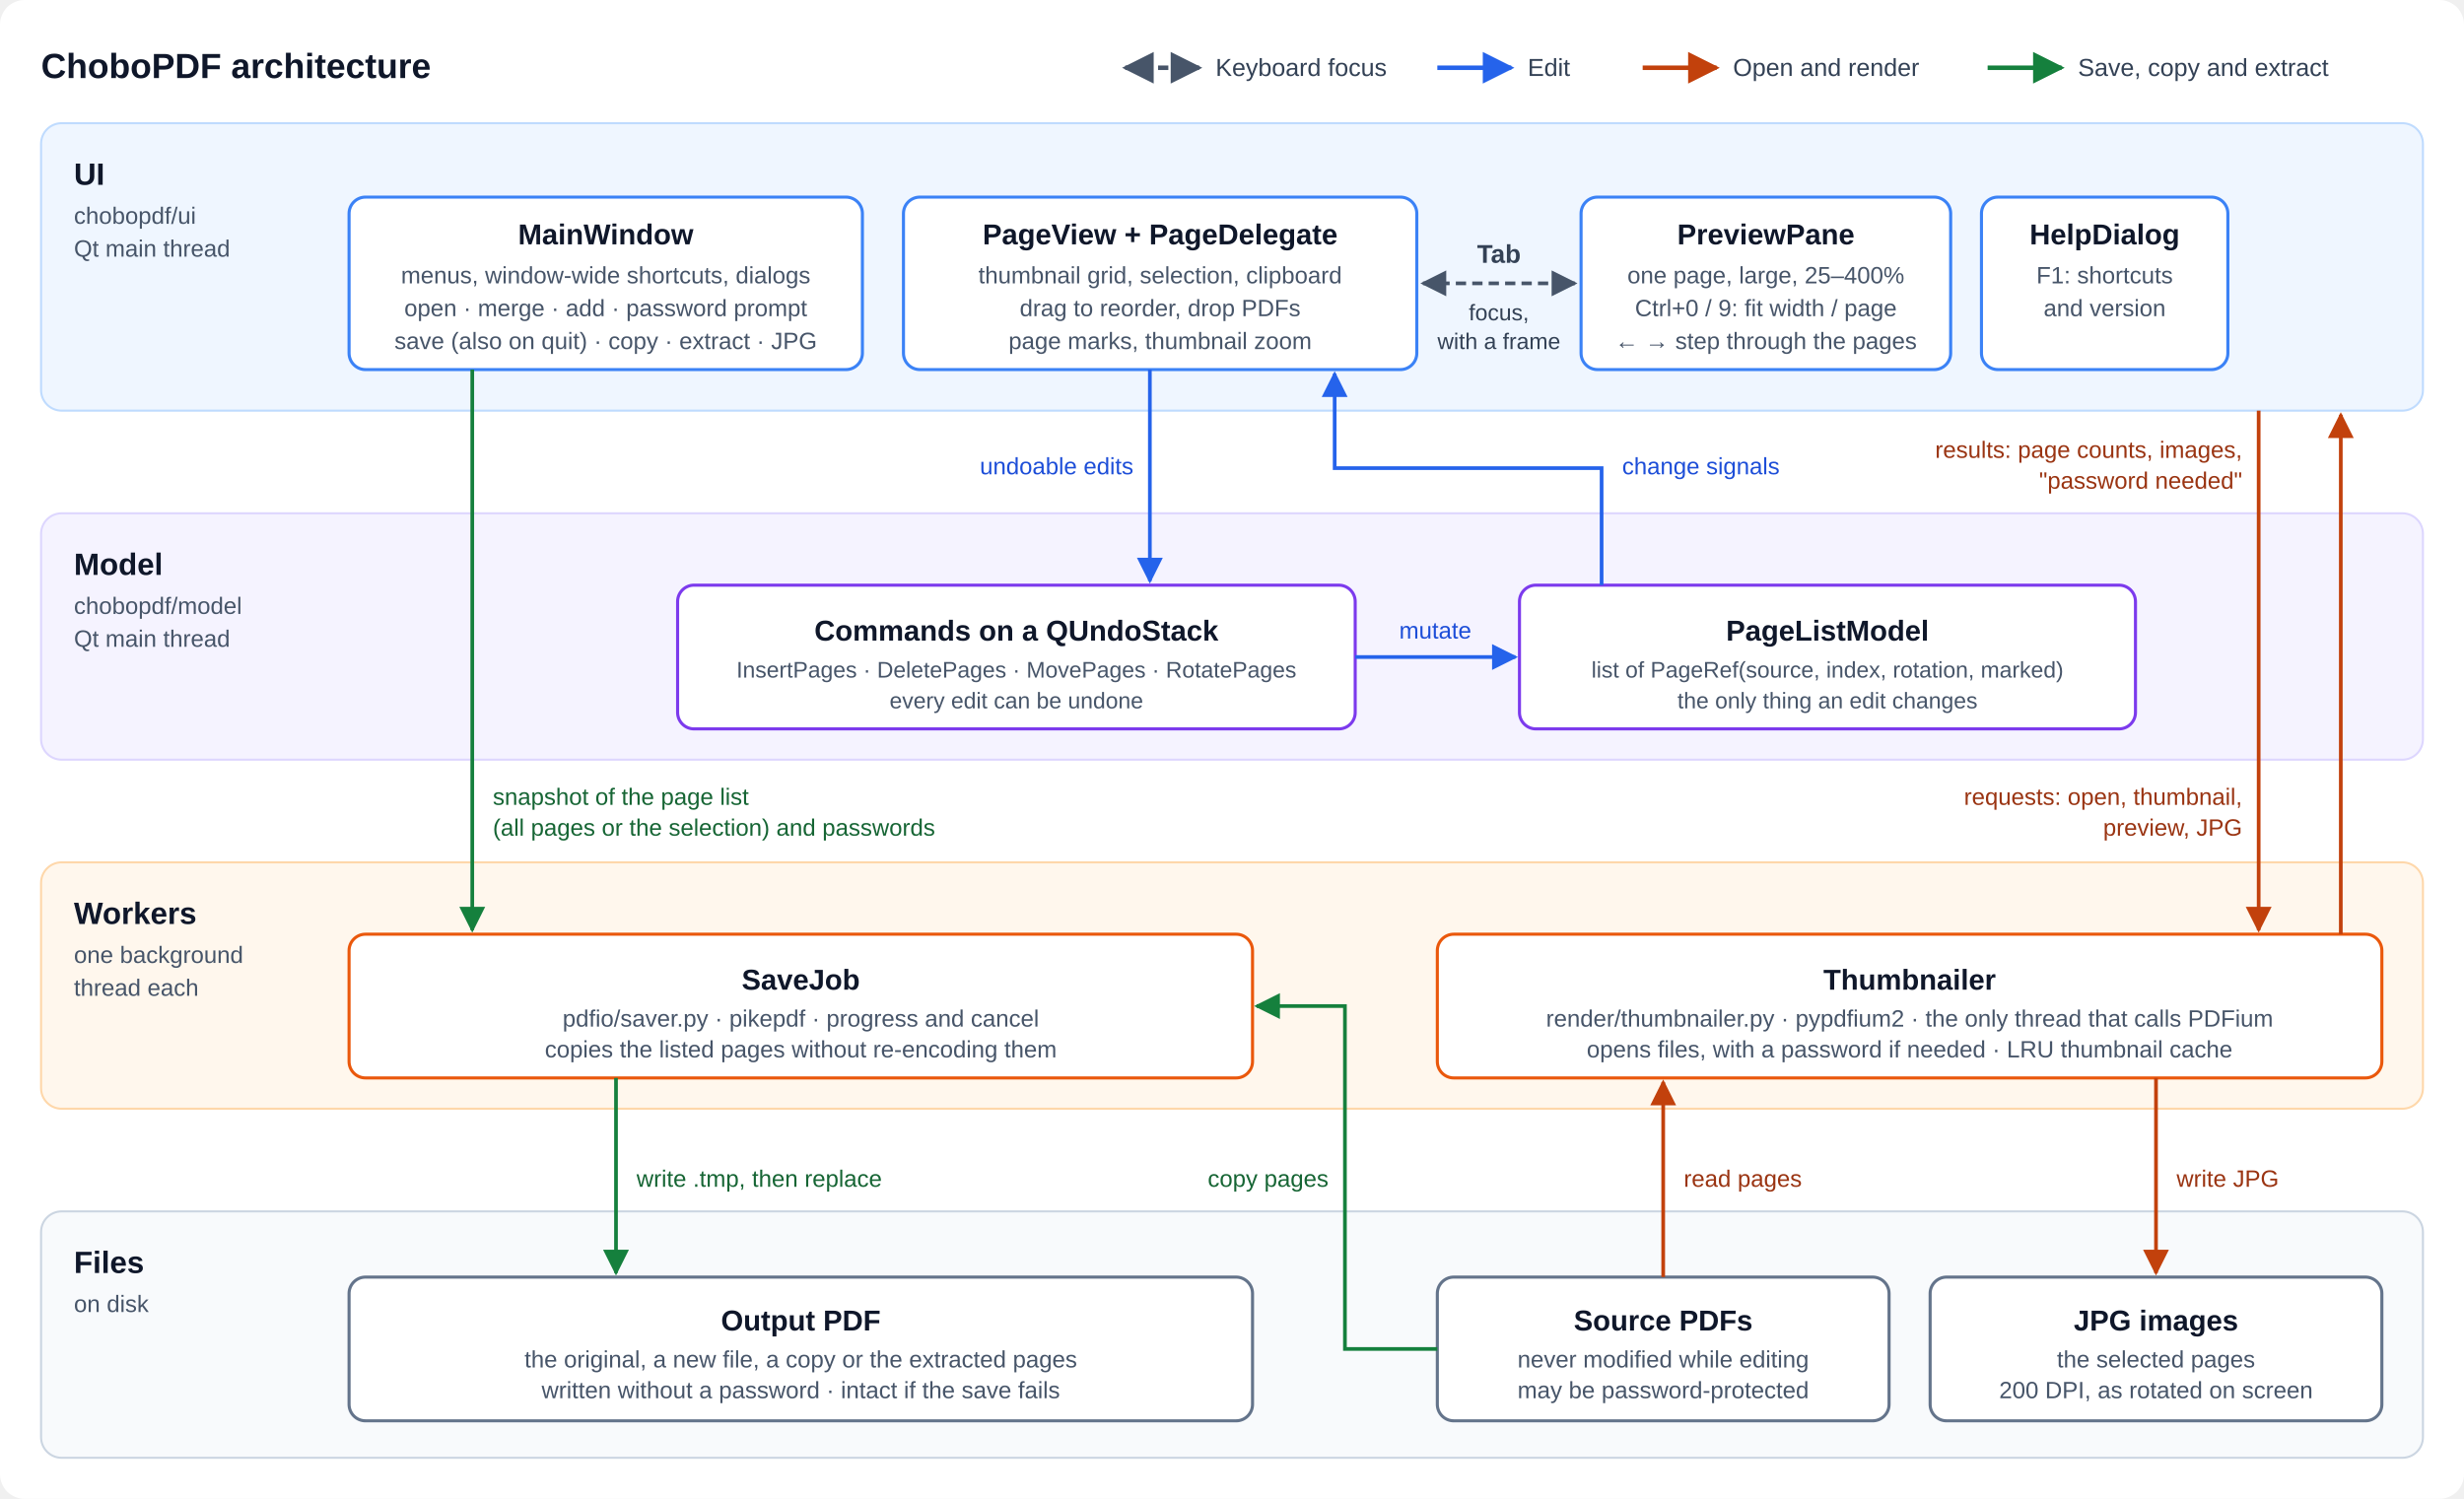
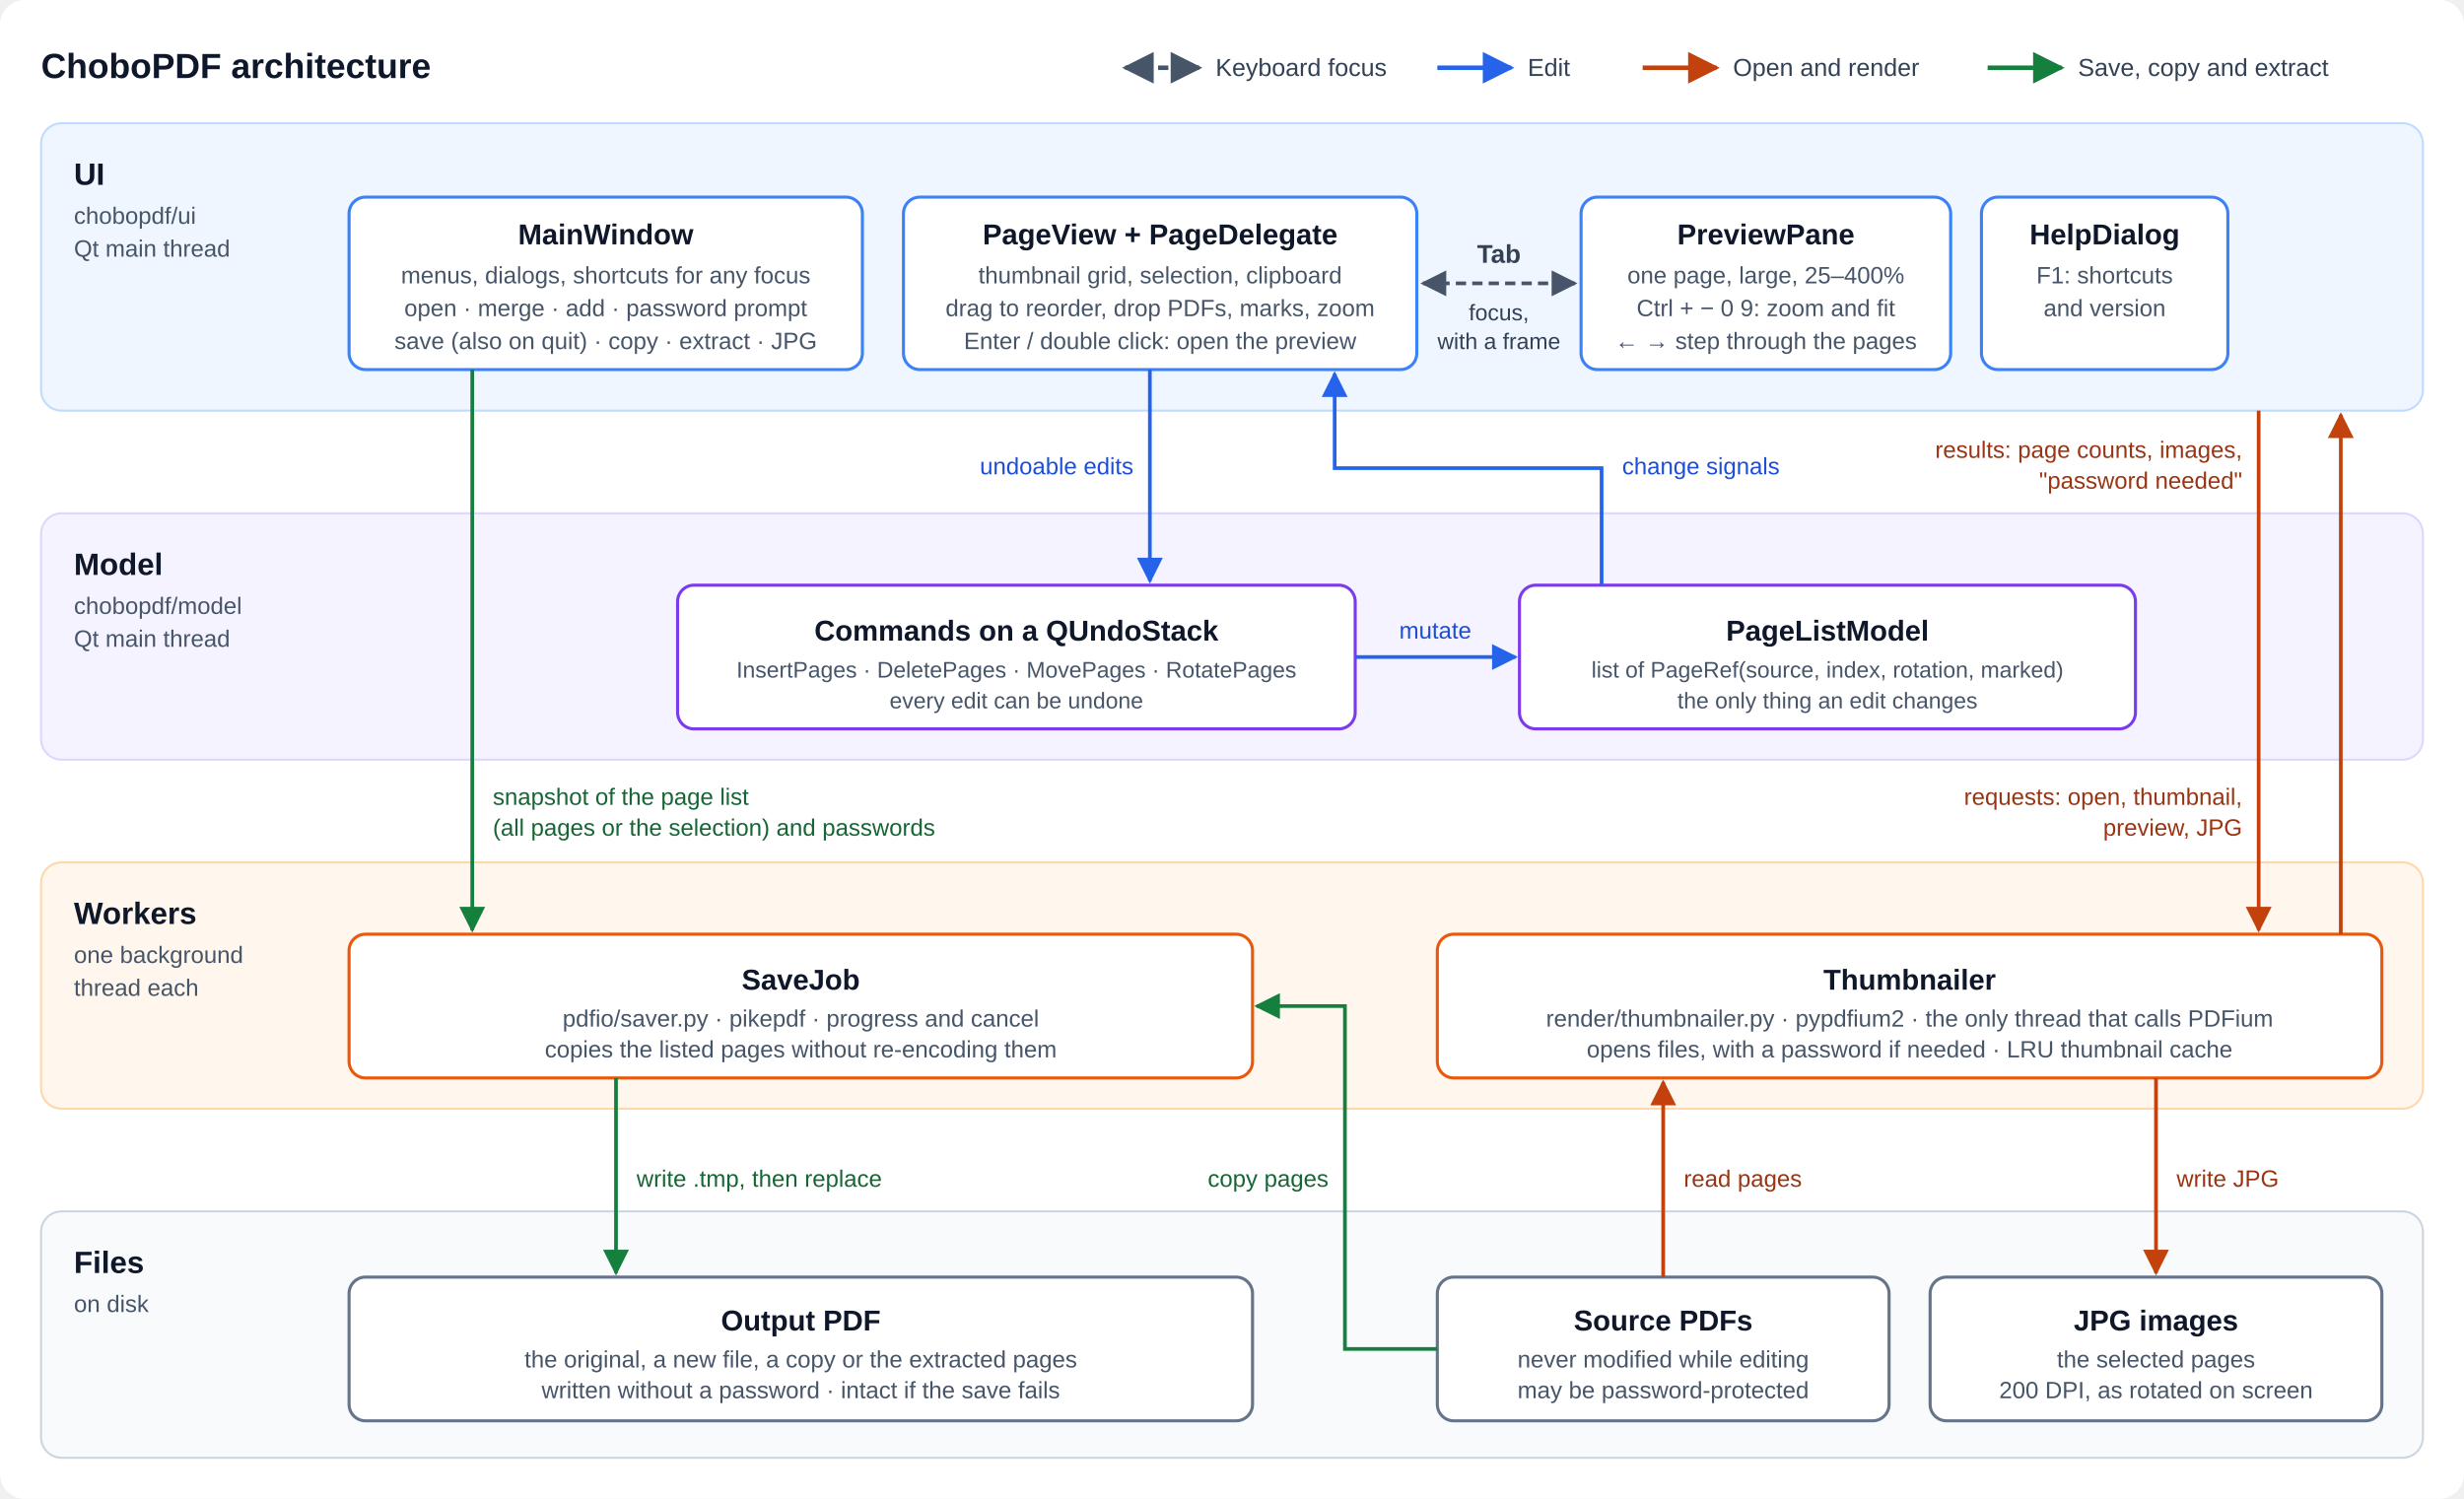
<svg xmlns="http://www.w3.org/2000/svg" viewBox="0 0 1200 730" width="1200" height="730" role="img" aria-labelledby="title desc" font-family="'Segoe UI', system-ui, -apple-system, 'Helvetica Neue', Arial, sans-serif">
  <defs>
    <marker id="edit" viewBox="0 0 10 10" refX="9" refY="5" markerWidth="7" markerHeight="7" orient="auto-start-reverse">
      <path d="M0,0 L10,5 L0,10 z" fill="#2563eb" />
    </marker>
    <marker id="render" viewBox="0 0 10 10" refX="9" refY="5" markerWidth="7" markerHeight="7" orient="auto-start-reverse">
      <path d="M0,0 L10,5 L0,10 z" fill="#c2410c" />
    </marker>
    <marker id="save" viewBox="0 0 10 10" refX="9" refY="5" markerWidth="7" markerHeight="7" orient="auto-start-reverse">
      <path d="M0,0 L10,5 L0,10 z" fill="#15803d" />
    </marker>
    <marker id="focus" viewBox="0 0 10 10" refX="9" refY="5" markerWidth="7" markerHeight="7" orient="auto-start-reverse">
      <path d="M0,0 L10,5 L0,10 z" fill="#475569" />
    </marker>
  </defs>
  <rect width="1200" height="730" rx="12" fill="#ffffff" />
  <text x="20" y="38" font-size="17" font-weight="700" fill="#0f172a">ChoboPDF architecture</text>
  <g font-size="12" fill="#334155">
    <path d="M548,33 H584" stroke="#475569" stroke-width="2.2" stroke-dasharray="5 3" marker-start="url(#focus)" marker-end="url(#focus)" />
    <text x="592" y="37">Keyboard focus</text>
    <path d="M700,33 H736" stroke="#2563eb" stroke-width="2.2" marker-end="url(#edit)" />
    <text x="744" y="37">Edit</text>
    <path d="M800,33 H836" stroke="#c2410c" stroke-width="2.2" marker-end="url(#render)" />
    <text x="844" y="37">Open and render</text>
    <path d="M968,33 H1004" stroke="#15803d" stroke-width="2.2" marker-end="url(#save)" />
    <text x="1012" y="37">Save, copy and extract</text>
  </g>
  <g stroke-width="1">
    <rect x="20" y="60" width="1160" height="140" rx="10" fill="#eff6ff" stroke="#bfdbfe" />
    <rect x="20" y="250" width="1160" height="120" rx="10" fill="#f5f3ff" stroke="#ddd6fe" />
    <rect x="20" y="420" width="1160" height="120" rx="10" fill="#fff7ed" stroke="#fed7aa" />
    <rect x="20" y="590" width="1160" height="120" rx="10" fill="#f8fafc" stroke="#cbd5e1" />
  </g>
  <g fill="#0f172a">
    <text x="36" y="90" font-size="15" font-weight="700">UI</text>
    <text x="36" y="109" font-size="11.5" fill="#475569">chobopdf/ui</text>
    <text x="36" y="125" font-size="11.5" fill="#475569">Qt main thread</text>
    <text x="36" y="280" font-size="15" font-weight="700">Model</text>
    <text x="36" y="299" font-size="11.5" fill="#475569">chobopdf/model</text>
    <text x="36" y="315" font-size="11.5" fill="#475569">Qt main thread</text>
    <text x="36" y="450" font-size="15" font-weight="700">Workers</text>
    <text x="36" y="469" font-size="11.5" fill="#475569">one background</text>
    <text x="36" y="485" font-size="11.5" fill="#475569">thread each</text>
    <text x="36" y="620" font-size="15" font-weight="700">Files</text>
    <text x="36" y="639" font-size="11.5" fill="#475569">on disk</text>
  </g>
  <g fill="#ffffff" stroke-width="1.5">
    <rect x="170" y="96" width="250" height="84" rx="8" stroke="#3b82f6" />
    <rect x="440" y="96" width="250" height="84" rx="8" stroke="#3b82f6" />
    <rect x="770" y="96" width="180" height="84" rx="8" stroke="#3b82f6" />
    <rect x="965" y="96" width="120" height="84" rx="8" stroke="#3b82f6" />
    <rect x="330" y="285" width="330" height="70" rx="8" stroke="#7c3aed" />
    <rect x="740" y="285" width="300" height="70" rx="8" stroke="#7c3aed" />
    <rect x="170" y="455" width="440" height="70" rx="8" stroke="#ea580c" />
    <rect x="700" y="455" width="460" height="70" rx="8" stroke="#ea580c" />
    <rect x="170" y="622" width="440" height="70" rx="8" stroke="#64748b" />
    <rect x="700" y="622" width="220" height="70" rx="8" stroke="#64748b" />
    <rect x="940" y="622" width="220" height="70" rx="8" stroke="#64748b" />
  </g>
  <g text-anchor="middle" fill="#0f172a">
    <text x="295" y="119" font-size="14" font-weight="700">MainWindow</text>
-     <text x="295" y="138" font-size="11.5" fill="#475569">menus, window-wide shortcuts, dialogs</text>
+     <text x="295" y="138" font-size="11.5" fill="#475569">menus, dialogs, shortcuts for any focus</text>
    <text x="295" y="154" font-size="11.5" fill="#475569">open · merge · add · password prompt</text>
    <text x="295" y="170" font-size="11.5" fill="#475569">save (also on quit) · copy · extract · JPG</text>
    <text x="565" y="119" font-size="14" font-weight="700">PageView + PageDelegate</text>
    <text x="565" y="138" font-size="11.5" fill="#475569">thumbnail grid, selection, clipboard</text>
-     <text x="565" y="154" font-size="11.5" fill="#475569">drag to reorder, drop PDFs</text>
-     <text x="565" y="170" font-size="11.5" fill="#475569">page marks, thumbnail zoom</text>
+     <text x="565" y="154" font-size="11.5" fill="#475569">drag to reorder, drop PDFs, marks, zoom</text>
+     <text x="565" y="170" font-size="11.5" fill="#475569">Enter / double click: open the preview</text>
    <text x="860" y="119" font-size="14" font-weight="700">PreviewPane</text>
    <text x="860" y="138" font-size="11.5" fill="#475569">one page, large, 25–400%</text>
-     <text x="860" y="154" font-size="11.5" fill="#475569">Ctrl+0 / 9: fit width / page</text>
+     <text x="860" y="154" font-size="11.5" fill="#475569">Ctrl + − 0 9: zoom and fit</text>
    <text x="860" y="170" font-size="11.5" fill="#475569">← → step through the pages</text>
    <text x="1025" y="119" font-size="14" font-weight="700">HelpDialog</text>
    <text x="1025" y="138" font-size="11.5" fill="#475569">F1: shortcuts</text>
    <text x="1025" y="154" font-size="11.5" fill="#475569">and version</text>
    <text x="495" y="312" font-size="14" font-weight="700">Commands on a QUndoStack</text>
    <text x="495" y="330" font-size="11" fill="#475569">InsertPages · DeletePages · MovePages · RotatePages</text>
    <text x="495" y="345" font-size="11" fill="#475569">every edit can be undone</text>
    <text x="890" y="312" font-size="14" font-weight="700">PageListModel</text>
    <text x="890" y="330" font-size="11" fill="#475569">list of PageRef(source, index, rotation, marked)</text>
    <text x="890" y="345" font-size="11" fill="#475569">the only thing an edit changes</text>
    <text x="390" y="482" font-size="14" font-weight="700">SaveJob</text>
    <text x="390" y="500" font-size="11.5" fill="#475569">pdfio/saver.py · pikepdf · progress and cancel</text>
    <text x="390" y="515" font-size="11.5" fill="#475569">copies the listed pages without re-encoding them</text>
    <text x="930" y="482" font-size="14" font-weight="700">Thumbnailer</text>
    <text x="930" y="500" font-size="11.5" fill="#475569">render/thumbnailer.py · pypdfium2 · the only thread that calls PDFium</text>
    <text x="930" y="515" font-size="11.5" fill="#475569">opens files, with a password if needed · LRU thumbnail cache</text>
    <text x="390" y="648" font-size="14" font-weight="700">Output PDF</text>
    <text x="390" y="666" font-size="11.5" fill="#475569">the original, a new file, a copy or the extracted pages</text>
    <text x="390" y="681" font-size="11.5" fill="#475569">written without a password · intact if the save fails</text>
    <text x="810" y="648" font-size="14" font-weight="700">Source PDFs</text>
    <text x="810" y="666" font-size="11.5" fill="#475569">never modified while editing</text>
    <text x="810" y="681" font-size="11.5" fill="#475569">may be password-protected</text>
    <text x="1050" y="648" font-size="14" font-weight="700">JPG images</text>
    <text x="1050" y="666" font-size="11.5" fill="#475569">the selected pages</text>
    <text x="1050" y="681" font-size="11.5" fill="#475569">200 DPI, as rotated on screen</text>
  </g>
  <path d="M693,138 H767" fill="none" stroke="#475569" stroke-width="1.8" stroke-dasharray="5 3" marker-start="url(#focus)" marker-end="url(#focus)" />
  <g text-anchor="middle" fill="#334155">
    <text x="730" y="128" font-size="12.5" font-weight="700">Tab</text>
    <text x="730" y="156" font-size="11">focus,</text>
    <text x="730" y="170" font-size="11">with a frame</text>
  </g>
  <g fill="none" stroke="#2563eb" stroke-width="1.8" marker-end="url(#edit)">
    <path d="M560,180 V283" />
    <path d="M660,320 H738" />
    <path d="M780,285 V228 H650 V182" />
  </g>
  <g font-size="11.5" fill="#1d4ed8">
    <text x="552" y="231" text-anchor="end">undoable edits</text>
    <text x="699" y="311" text-anchor="middle">mutate</text>
    <text x="790" y="231">change signals</text>
  </g>
  <g fill="none" stroke="#c2410c" stroke-width="1.8" marker-end="url(#render)">
    <path d="M1100,200 V453" />
    <path d="M1140,455 V202" />
    <path d="M810,622 V527" />
    <path d="M1050,525 V620" />
  </g>
  <g font-size="11.5" fill="#9a3412">
    <text x="1092" y="392" text-anchor="end">requests: open, thumbnail,</text>
    <text x="1092" y="407" text-anchor="end">preview, JPG</text>
    <text x="1092" y="223" text-anchor="end">results: page counts, images,</text>
    <text x="1092" y="238" text-anchor="end">"password needed"</text>
    <text x="820" y="578">read pages</text>
    <text x="1060" y="578">write JPG</text>
  </g>
  <g fill="none" stroke="#15803d" stroke-width="1.8" marker-end="url(#save)">
    <path d="M230,180 V453" />
    <path d="M700,657 H655 V490 H612" />
    <path d="M300,525 V620" />
  </g>
  <g font-size="11.5" fill="#166534">
    <text x="240" y="392">snapshot of the page list</text>
    <text x="240" y="407">(all pages or the selection) and passwords</text>
    <text x="310" y="578">write .tmp, then replace</text>
    <text x="647" y="578" text-anchor="end">copy pages</text>
  </g>
</svg>
